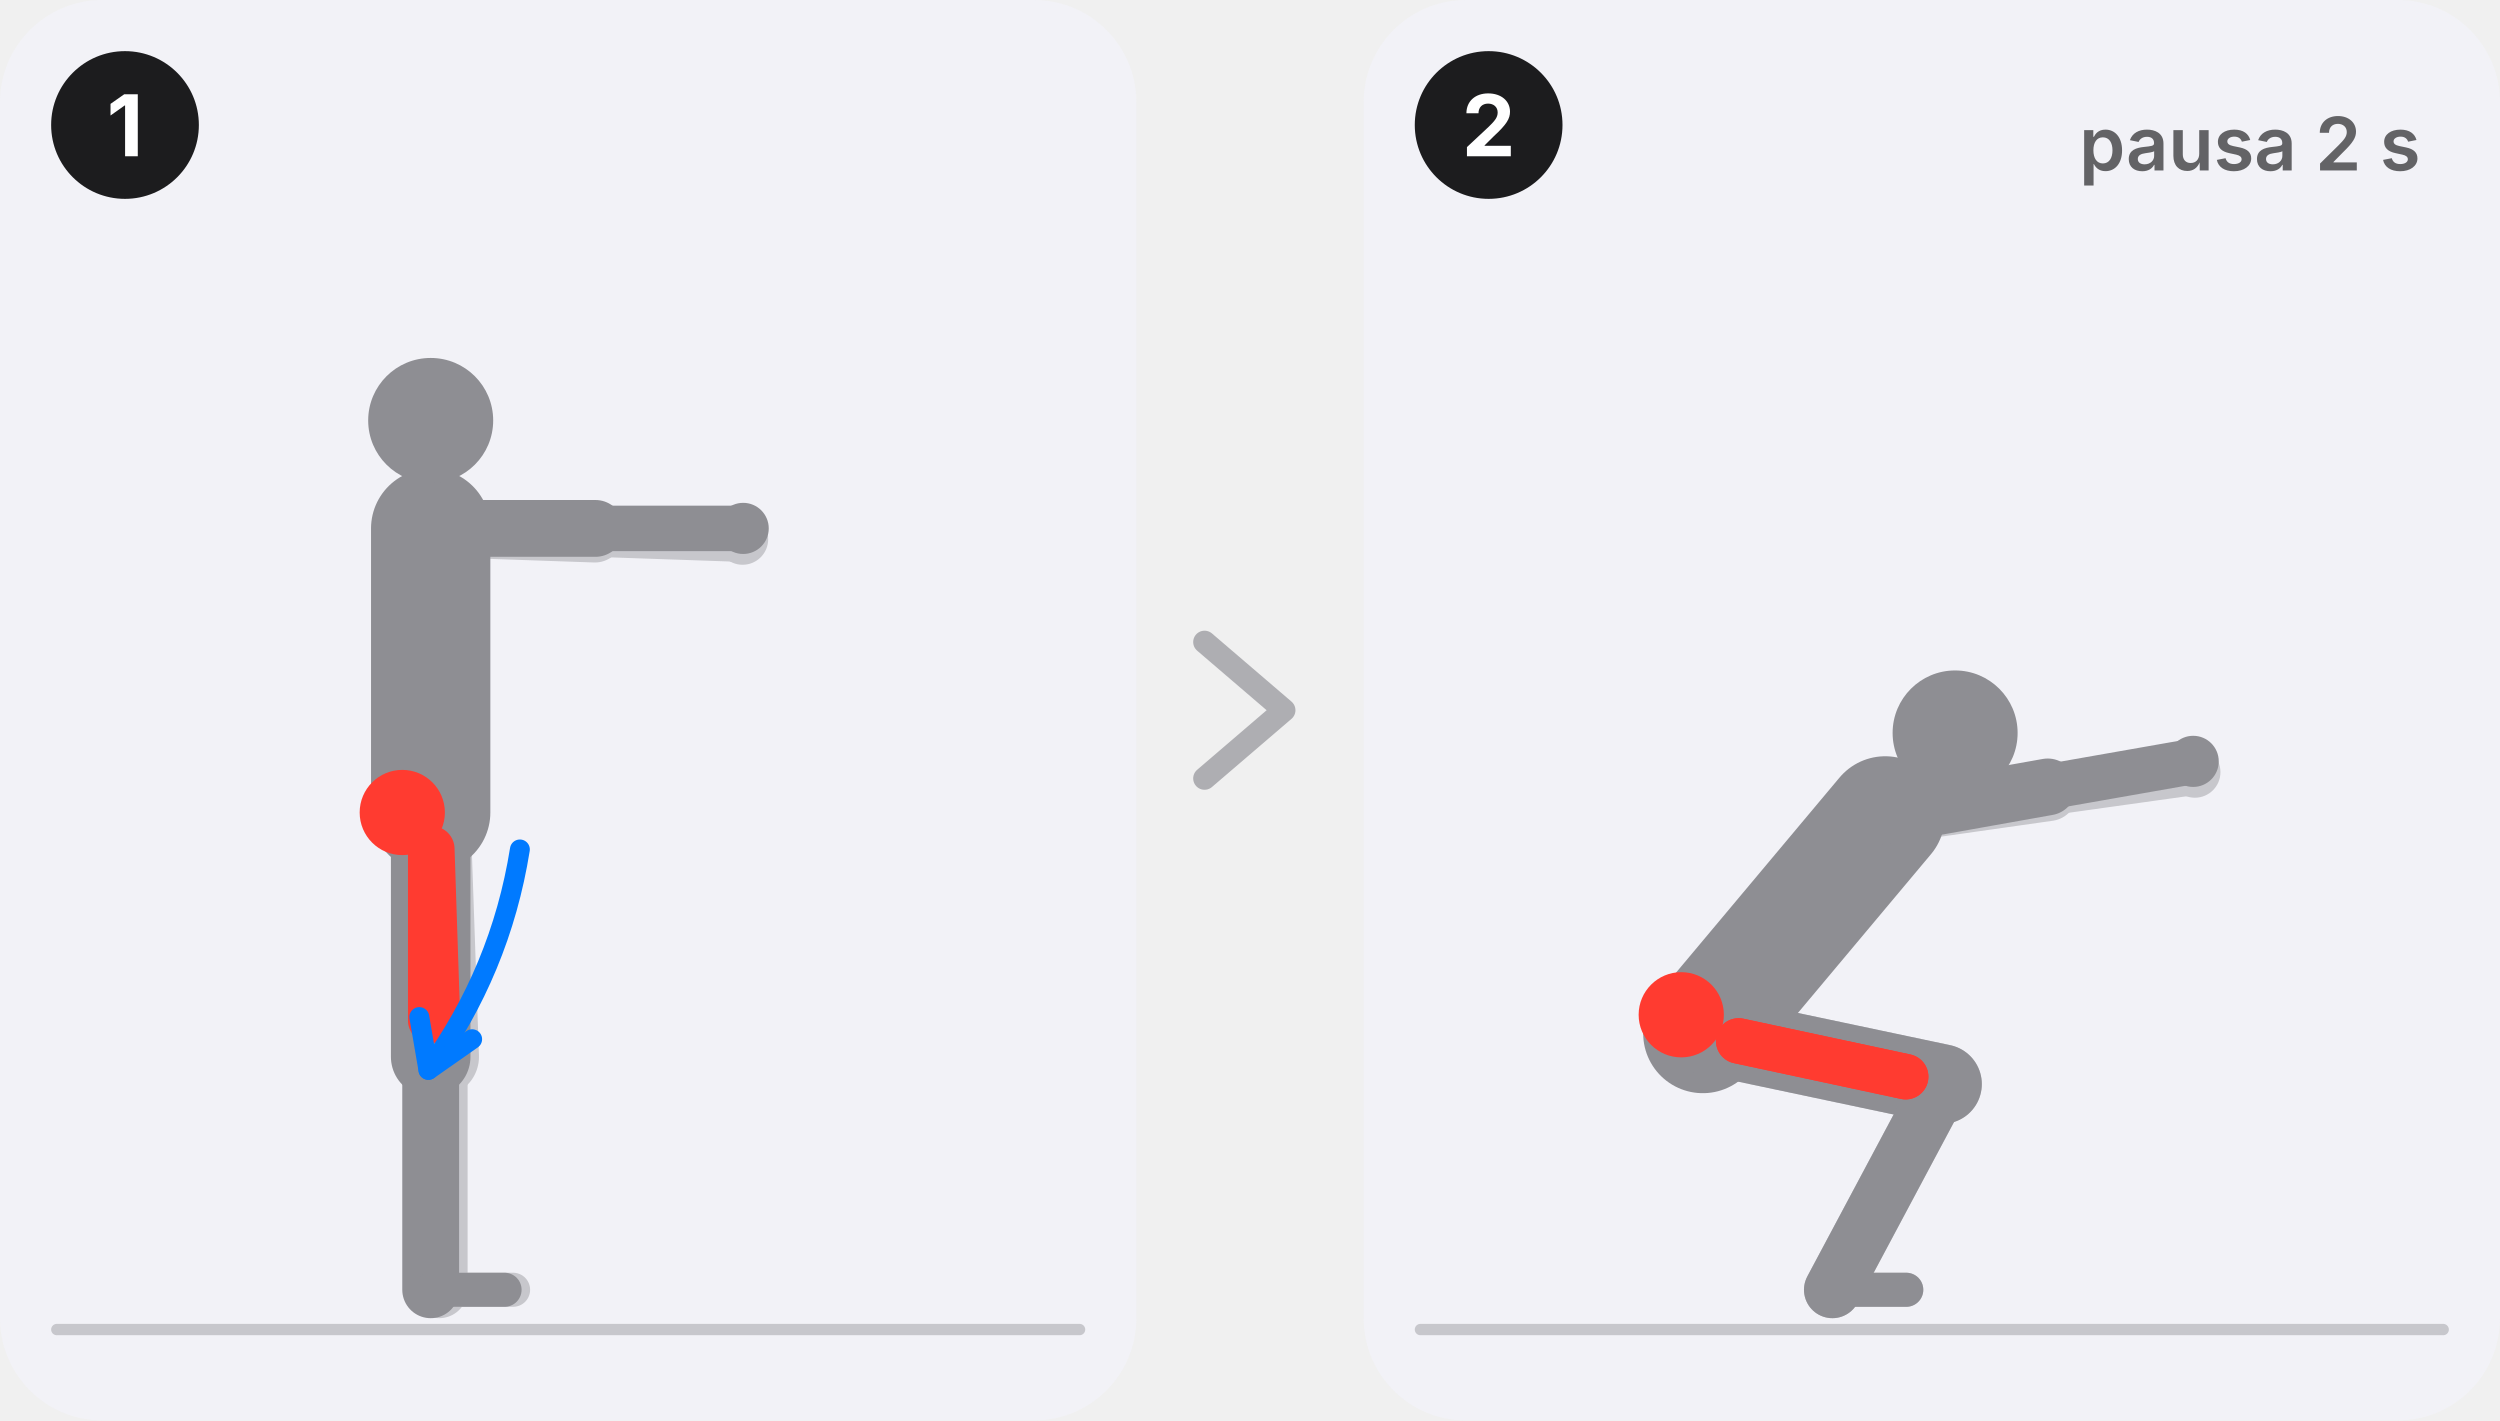
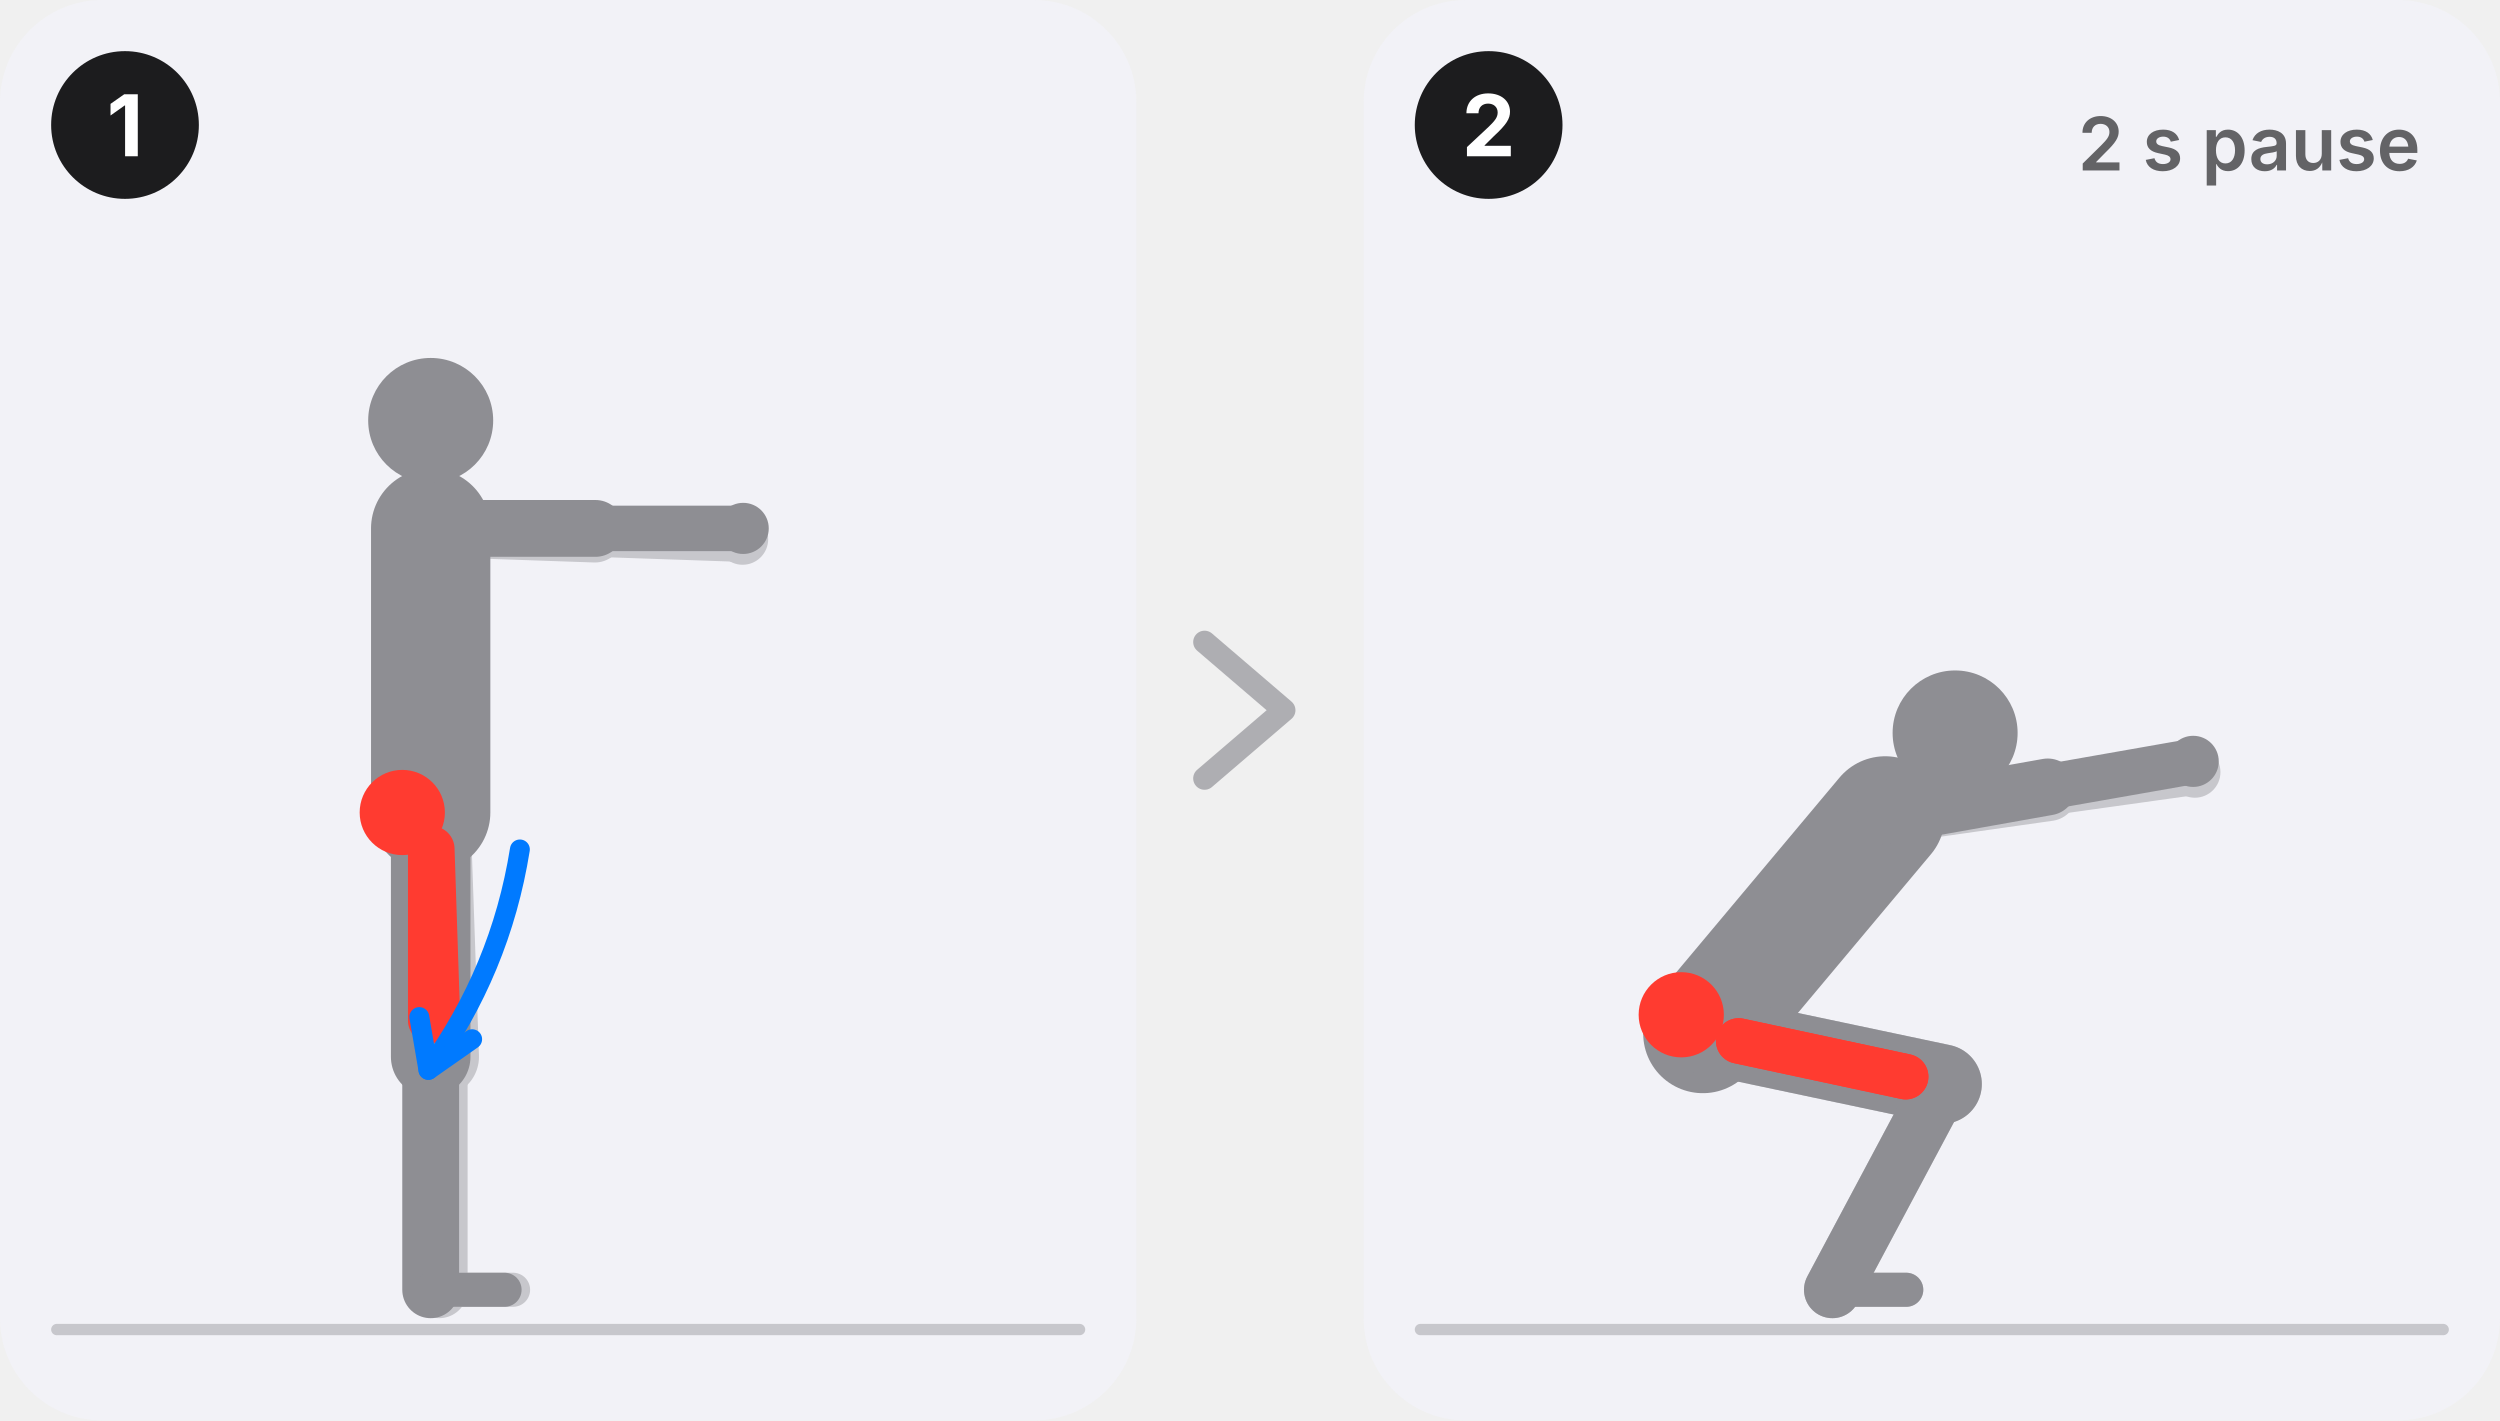
<svg xmlns="http://www.w3.org/2000/svg" viewBox="0 0 440 250" role="img" aria-label="squat-pausa">
  <style>
.sfondo{fill:#F2F2F7}.terra{stroke:#C7C7CC}.corpo{stroke:#8E8E93;fill:#8E8E93}.lontano{stroke:#C7C7CC;fill:#C7C7CC}
.muscolo{stroke:#FF3B30;fill:#FF3B30}line,path{stroke-linecap:round;stroke-linejoin:round}line.corpo,line.lontano,line.muscolo,path.corpo{fill:none}
.pieno{stroke:none}.freccia{fill:none;stroke:#007AFF;stroke-width:3.5}.tappetino{fill:#B9CBE4}.muro{fill:#D1D1D6}
.num{fill:#FFFFFF;font:700 15px -apple-system,system-ui,sans-serif}.bollo{fill:#1C1C1E}.tra{fill:none;stroke:#AEAEB2;stroke-width:4}
.etichetta{fill:#636366;font:600 13px -apple-system,system-ui,sans-serif}
@media (prefers-color-scheme:dark){.sfondo{fill:#2C2C2E}.terra{stroke:#48484A}.corpo{stroke:#AEAEB2;fill:#AEAEB2}.lontano{stroke:#636366;fill:#636366}
.muscolo{stroke:#FF453A;fill:#FF453A}.freccia{stroke:#0A84FF}.tappetino{fill:#3A4A63}.muro{fill:#48484A}.bollo{fill:#F2F2F7}.num{fill:#1C1C1E}
.tra{stroke:#636366}.etichetta{fill:#AEAEB2}}</style>
  <g>
    <rect x="0" y="0" width="200" height="250" rx="18" class="sfondo" />
    <line x1="10" y1="234" x2="190" y2="234" stroke-width="2" class="terra" />
    <line x1="75.8" y1="93" x2="104.7" y2="94" stroke-width="10" class="lontano" />
    <line x1="104.7" y1="94" x2="130.7" y2="94.9" stroke-width="8" class="lontano" />
    <circle cx="130.7" cy="94.9" r="4.5" class="lontano pieno" />
    <line x1="75.8" y1="143" x2="77.3" y2="186" stroke-width="14" class="lontano" />
    <line x1="77.3" y1="186" x2="77.3" y2="227" stroke-width="10" class="lontano" />
    <line x1="77.3" y1="227" x2="90.3" y2="227" stroke-width="6" class="lontano" />
    <line x1="75.8" y1="143" x2="75.8" y2="93" stroke-width="21" class="corpo" />
    <line x1="75.8" y1="93" x2="75.8" y2="85" stroke-width="8" class="corpo" />
    <circle cx="75.8" cy="74" r="11" class="corpo pieno" />
    <line x1="75.8" y1="143" x2="75.8" y2="186" stroke-width="14" class="corpo" />
    <line x1="75.8" y1="186" x2="75.8" y2="227" stroke-width="10" class="corpo" />
    <line x1="75.8" y1="227" x2="88.8" y2="227" stroke-width="6" class="corpo" />
    <line x1="75.8" y1="93" x2="104.8" y2="93" stroke-width="10" class="corpo" />
    <line x1="104.8" y1="93" x2="130.8" y2="93" stroke-width="8" class="corpo" />
    <circle cx="130.8" cy="93" r="4.5" class="corpo pieno" />
    <line x1="76" y1="149.4" x2="77" y2="179.5" stroke-width="8" class="muscolo" />
    <line x1="75.8" y1="149.5" x2="75.8" y2="179.6" stroke-width="8" class="muscolo" />
    <circle cx="70.8" cy="143" r="7.5" class="muscolo pieno" />
    <path d="M91.5 149.5 Q88.1 170.8 75.4 188.3" class="freccia" />
    <path d="M73.8 179 L75.4 188.3 L83.1 182.9" class="freccia" />
    <circle cx="22" cy="22" r="13" class="bollo" />
    <text x="22" y="27.5" text-anchor="middle" class="num">1</text>
  </g>
  <path d="M212 113 L226 125 L212 137" class="tra" />
  <g>
    <rect x="240" y="0" width="200" height="250" rx="18" class="sfondo" />
    <line x1="250" y1="234" x2="430" y2="234" stroke-width="2" class="terra" />
    <line x1="331.8" y1="143.6" x2="360.6" y2="139.5" stroke-width="10" class="lontano" />
    <line x1="360.6" y1="139.5" x2="386.3" y2="135.9" stroke-width="8" class="lontano" />
    <circle cx="386.3" cy="135.9" r="4.5" class="lontano pieno" />
    <line x1="299.7" y1="181.9" x2="341.8" y2="190.8" stroke-width="14" class="lontano" />
    <line x1="341.8" y1="190.8" x2="322.5" y2="227" stroke-width="10" class="lontano" />
    <line x1="322.5" y1="227" x2="335.5" y2="227" stroke-width="6" class="lontano" />
    <line x1="299.7" y1="181.9" x2="331.8" y2="143.6" stroke-width="21" class="corpo" />
    <line x1="331.8" y1="143.6" x2="337" y2="137.4" stroke-width="8" class="corpo" />
    <circle cx="344.1" cy="129" r="11" class="corpo pieno" />
    <line x1="299.7" y1="181.9" x2="341.8" y2="190.8" stroke-width="14" class="corpo" />
    <line x1="341.8" y1="190.8" x2="322.5" y2="227" stroke-width="10" class="corpo" />
    <line x1="322.5" y1="227" x2="335.5" y2="227" stroke-width="6" class="corpo" />
    <line x1="331.8" y1="143.6" x2="360.4" y2="138.5" stroke-width="10" class="corpo" />
    <line x1="360.4" y1="138.5" x2="386" y2="134" stroke-width="8" class="corpo" />
    <circle cx="386" cy="134" r="4.5" class="corpo pieno" />
    <line x1="306" y1="183.2" x2="335.4" y2="189.5" stroke-width="8" class="muscolo" />
    <line x1="306" y1="183.2" x2="335.4" y2="189.5" stroke-width="8" class="muscolo" />
    <circle cx="295.9" cy="178.6" r="7.5" class="muscolo pieno" />
-     <text x="426" y="30" text-anchor="end" class="etichetta">pausa 2 s</text>
+     <text x="426" y="30" text-anchor="end" class="etichetta">2 s pause</text>
    <circle cx="262" cy="22" r="13" class="bollo" />
    <text x="262" y="27.5" text-anchor="middle" class="num">2</text>
  </g>
</svg>
